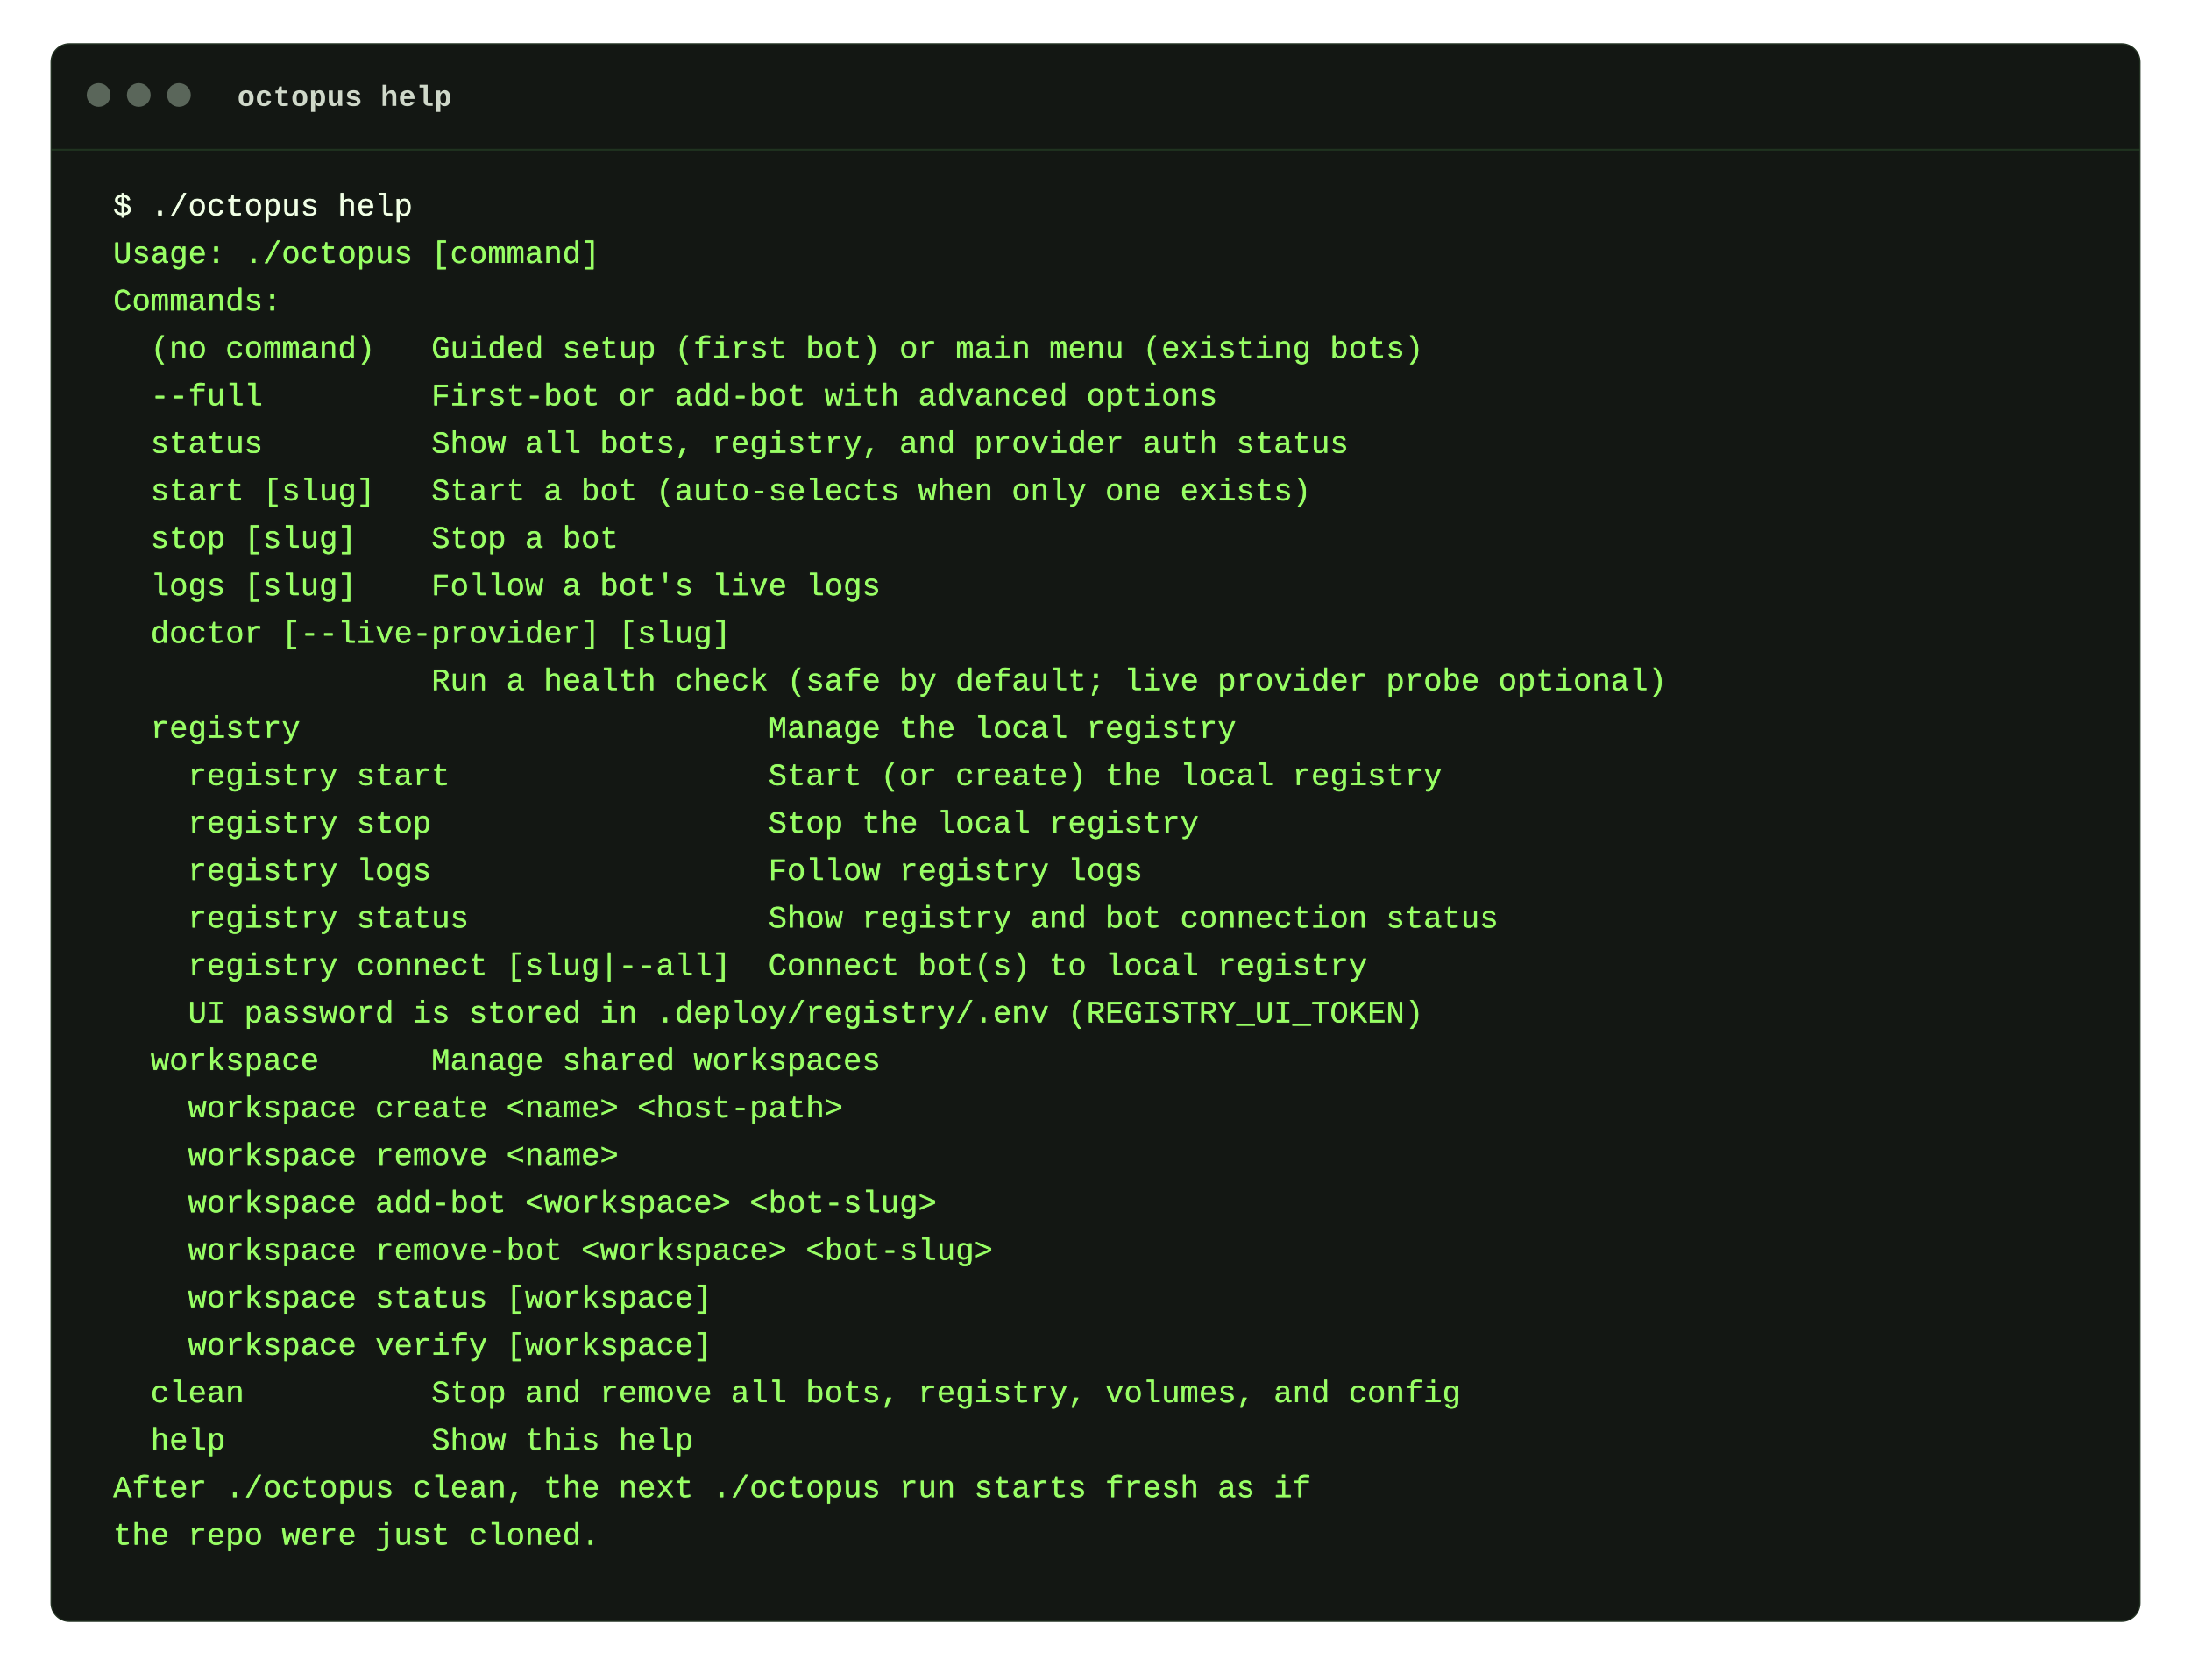
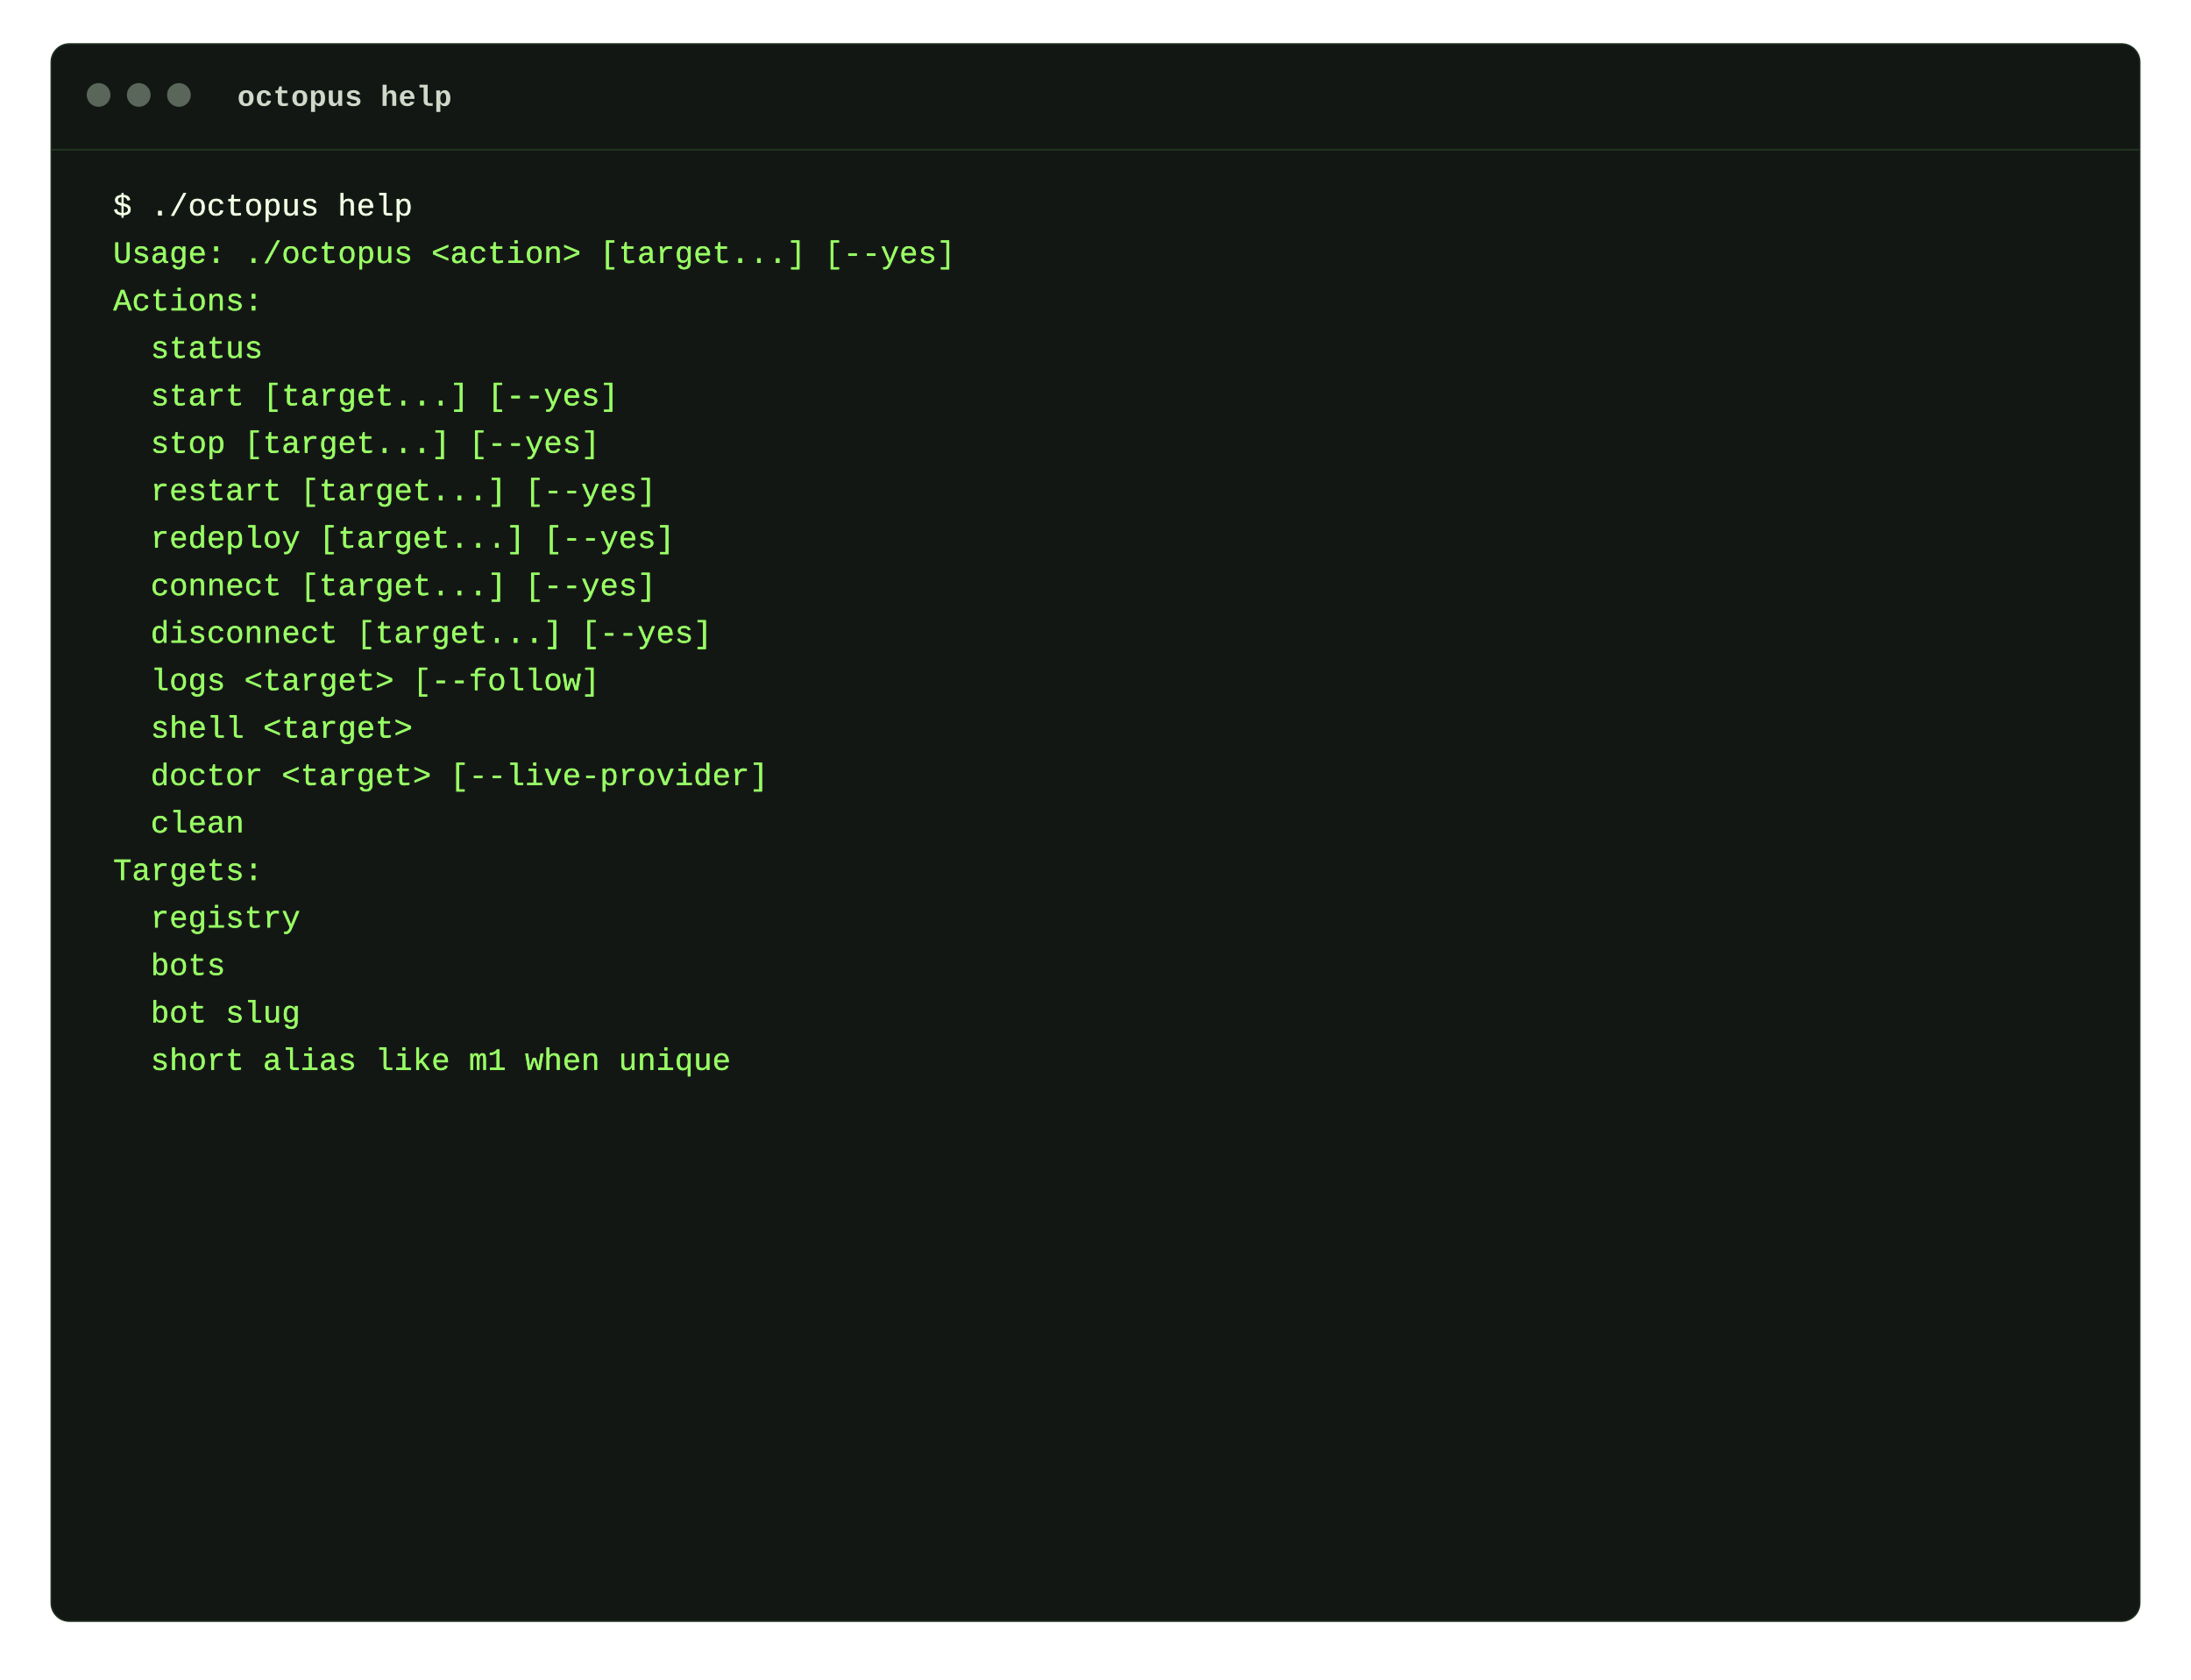
<svg xmlns="http://www.w3.org/2000/svg" width="1200" height="920" viewBox="0 0 1200 920" role="img" aria-labelledby="title desc">
  <style>
    .panel { fill: #131713; stroke: #223122; stroke-width: 0.7; }
    .rule { stroke: #274227; stroke-width: 1; opacity: 0.65; }
    .dot { fill: #5a665a; }
    .label { fill: #cfd8c9; font: 600 16px "IBM Plex Mono", "SFMono-Regular", Menlo, Monaco, Consolas, "Liberation Mono", monospace; letter-spacing: 0.2px; }
    .line { fill: #98ff64; font: 17px "IBM Plex Mono", "SFMono-Regular", Menlo, Monaco, Consolas, "Liberation Mono", monospace; letter-spacing: 0.05px; }
    .glow-copy { opacity: 0.42; filter: url(#crt-glow); }
    .prompt { fill: #f1ffe6; }
  </style>
  <defs>
    <filter id="crt-glow" x="-20%" y="-20%" width="140%" height="140%">
      <feGaussianBlur stdDeviation="0.6" result="blur" />
      <feColorMatrix in="blur" type="matrix" values="0 0 0 0 0.55 0 0 0 0 1 0 0 0 0 0.35 0 0 0 0.45 0" result="glow" />
      <feMerge>
        <feMergeNode in="glow" />
      </feMerge>
    </filter>
  </defs>
  <g transform="translate(28 24)">
    <rect class="panel" x="0" y="0" width="1144" height="864" rx="10" />
    <circle class="dot" cx="26" cy="28" r="6.5" />
    <circle class="dot" cx="48" cy="28" r="6.5" />
    <circle class="dot" cx="70" cy="28" r="6.5" />
    <text class="label" x="102" y="34">octopus help</text>
    <line class="rule" x1="0" y1="58" x2="1144" y2="58" />
    <g id="copy-help">
      <text class="line" xml:space="preserve">
        <tspan class="prompt" x="34" y="94">$ ./octopus help</tspan>
-         <tspan x="34" dy="26">Usage: ./octopus [command]</tspan>
+         <tspan x="34" dy="26">Usage: ./octopus &lt;action&gt; [target...] [--yes]</tspan>
        <tspan x="34" dy="26" />
-         <tspan x="34" dy="26">Commands:</tspan>
-         <tspan x="34" dy="26">  (no command)   Guided setup (first bot) or main menu (existing bots)</tspan>
-         <tspan x="34" dy="26">  --full         First-bot or add-bot with advanced options</tspan>
-         <tspan x="34" dy="26">  status         Show all bots, registry, and provider auth status</tspan>
-         <tspan x="34" dy="26">  start [slug]   Start a bot (auto-selects when only one exists)</tspan>
-         <tspan x="34" dy="26">  stop [slug]    Stop a bot</tspan>
-         <tspan x="34" dy="26">  logs [slug]    Follow a bot's live logs</tspan>
-         <tspan x="34" dy="26">  doctor [--live-provider] [slug]</tspan>
-         <tspan x="34" dy="26">                 Run a health check (safe by default; live provider probe optional)</tspan>
-         <tspan x="34" dy="26">  registry                         Manage the local registry</tspan>
-         <tspan x="34" dy="26">    registry start                 Start (or create) the local registry</tspan>
-         <tspan x="34" dy="26">    registry stop                  Stop the local registry</tspan>
-         <tspan x="34" dy="26">    registry logs                  Follow registry logs</tspan>
-         <tspan x="34" dy="26">    registry status                Show registry and bot connection status</tspan>
-         <tspan x="34" dy="26">    registry connect [slug|--all]  Connect bot(s) to local registry</tspan>
-         <tspan x="34" dy="26">    UI password is stored in .deploy/registry/.env (REGISTRY_UI_TOKEN)</tspan>
-         <tspan x="34" dy="26">  workspace      Manage shared workspaces</tspan>
-         <tspan x="34" dy="26">    workspace create &lt;name&gt; &lt;host-path&gt;</tspan>
-         <tspan x="34" dy="26">    workspace remove &lt;name&gt;</tspan>
-         <tspan x="34" dy="26">    workspace add-bot &lt;workspace&gt; &lt;bot-slug&gt;</tspan>
-         <tspan x="34" dy="26">    workspace remove-bot &lt;workspace&gt; &lt;bot-slug&gt;</tspan>
-         <tspan x="34" dy="26">    workspace status [workspace]</tspan>
-         <tspan x="34" dy="26">    workspace verify [workspace]</tspan>
-         <tspan x="34" dy="26">  clean          Stop and remove all bots, registry, volumes, and config</tspan>
-         <tspan x="34" dy="26">  help           Show this help</tspan>
+         <tspan x="34" dy="26">Actions:</tspan>
+         <tspan x="34" dy="26">  status</tspan>
+         <tspan x="34" dy="26">  start [target...] [--yes]</tspan>
+         <tspan x="34" dy="26">  stop [target...] [--yes]</tspan>
+         <tspan x="34" dy="26">  restart [target...] [--yes]</tspan>
+         <tspan x="34" dy="26">  redeploy [target...] [--yes]</tspan>
+         <tspan x="34" dy="26">  connect [target...] [--yes]</tspan>
+         <tspan x="34" dy="26">  disconnect [target...] [--yes]</tspan>
+         <tspan x="34" dy="26">  logs &lt;target&gt; [--follow]</tspan>
+         <tspan x="34" dy="26">  shell &lt;target&gt;</tspan>
+         <tspan x="34" dy="26">  doctor &lt;target&gt; [--live-provider]</tspan>
+         <tspan x="34" dy="26">  clean</tspan>
        <tspan x="34" dy="26" />
-         <tspan x="34" dy="26">After ./octopus clean, the next ./octopus run starts fresh as if</tspan>
-         <tspan x="34" dy="26">the repo were just cloned.</tspan>
+         <tspan x="34" dy="26">Targets:</tspan>
+         <tspan x="34" dy="26">  registry</tspan>
+         <tspan x="34" dy="26">  bots</tspan>
+         <tspan x="34" dy="26">  bot slug</tspan>
+         <tspan x="34" dy="26">  short alias like m1 when unique</tspan>
      </text>
    </g>
    <use href="#copy-help" class="glow-copy" />
    <use href="#copy-help" />
  </g>
</svg>
